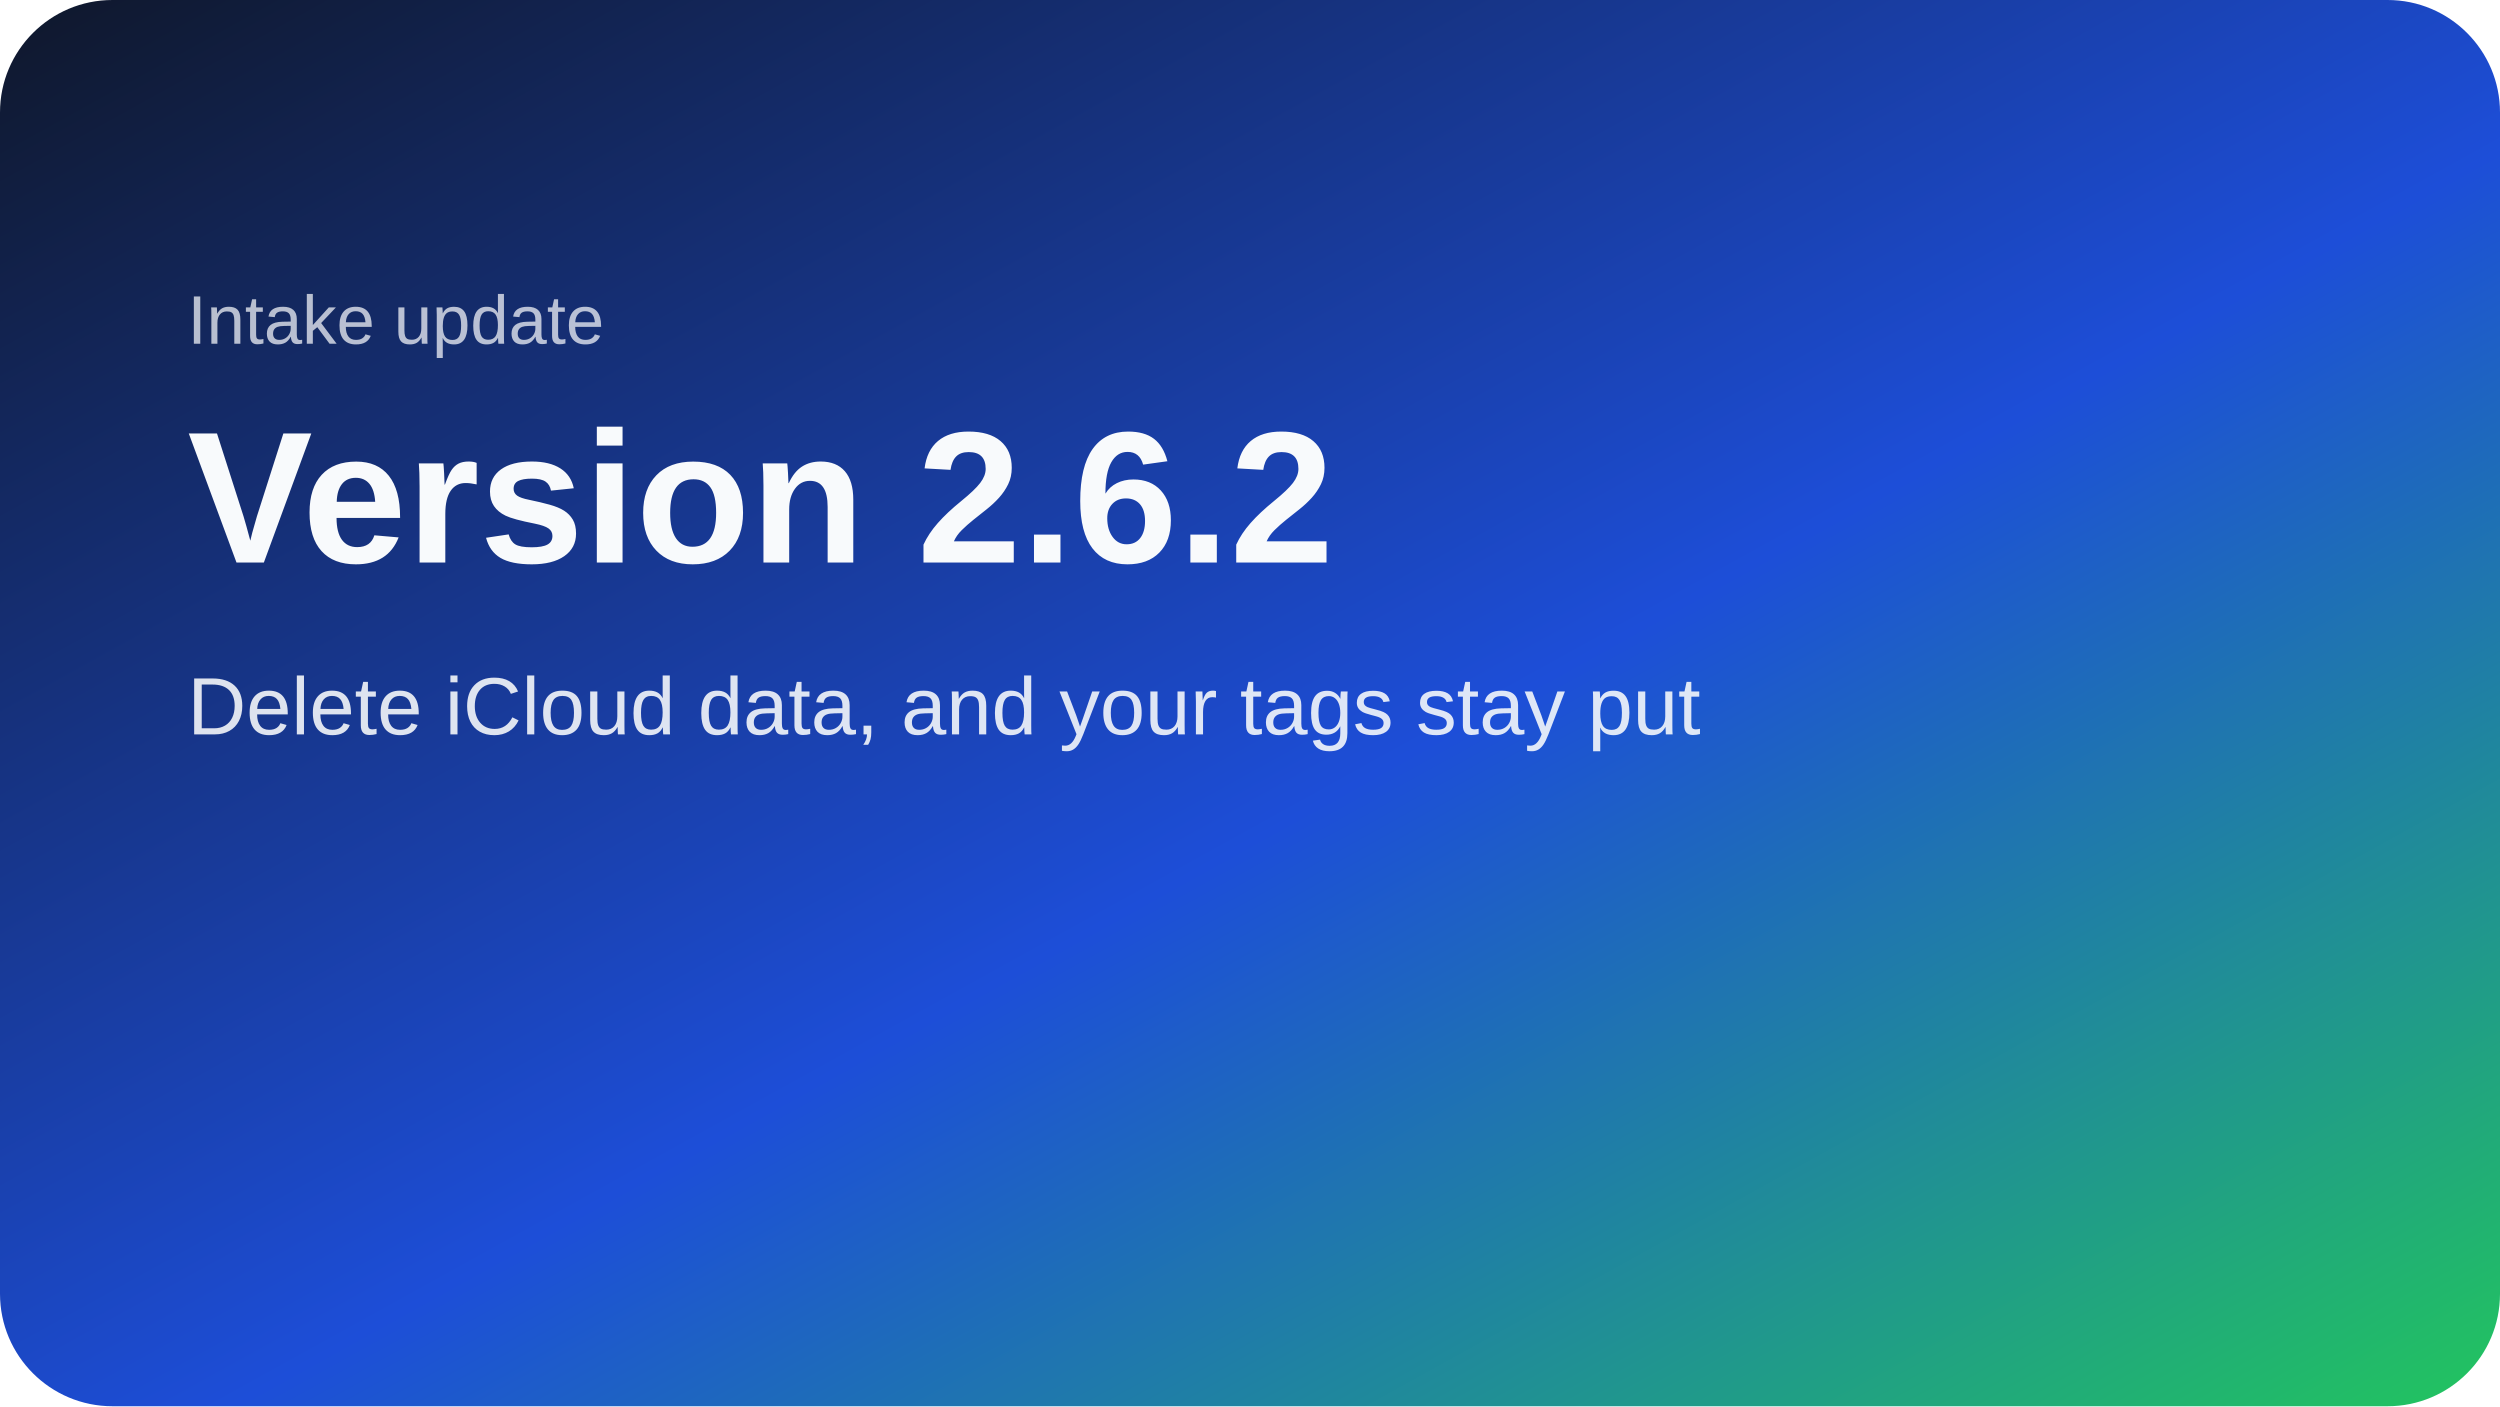
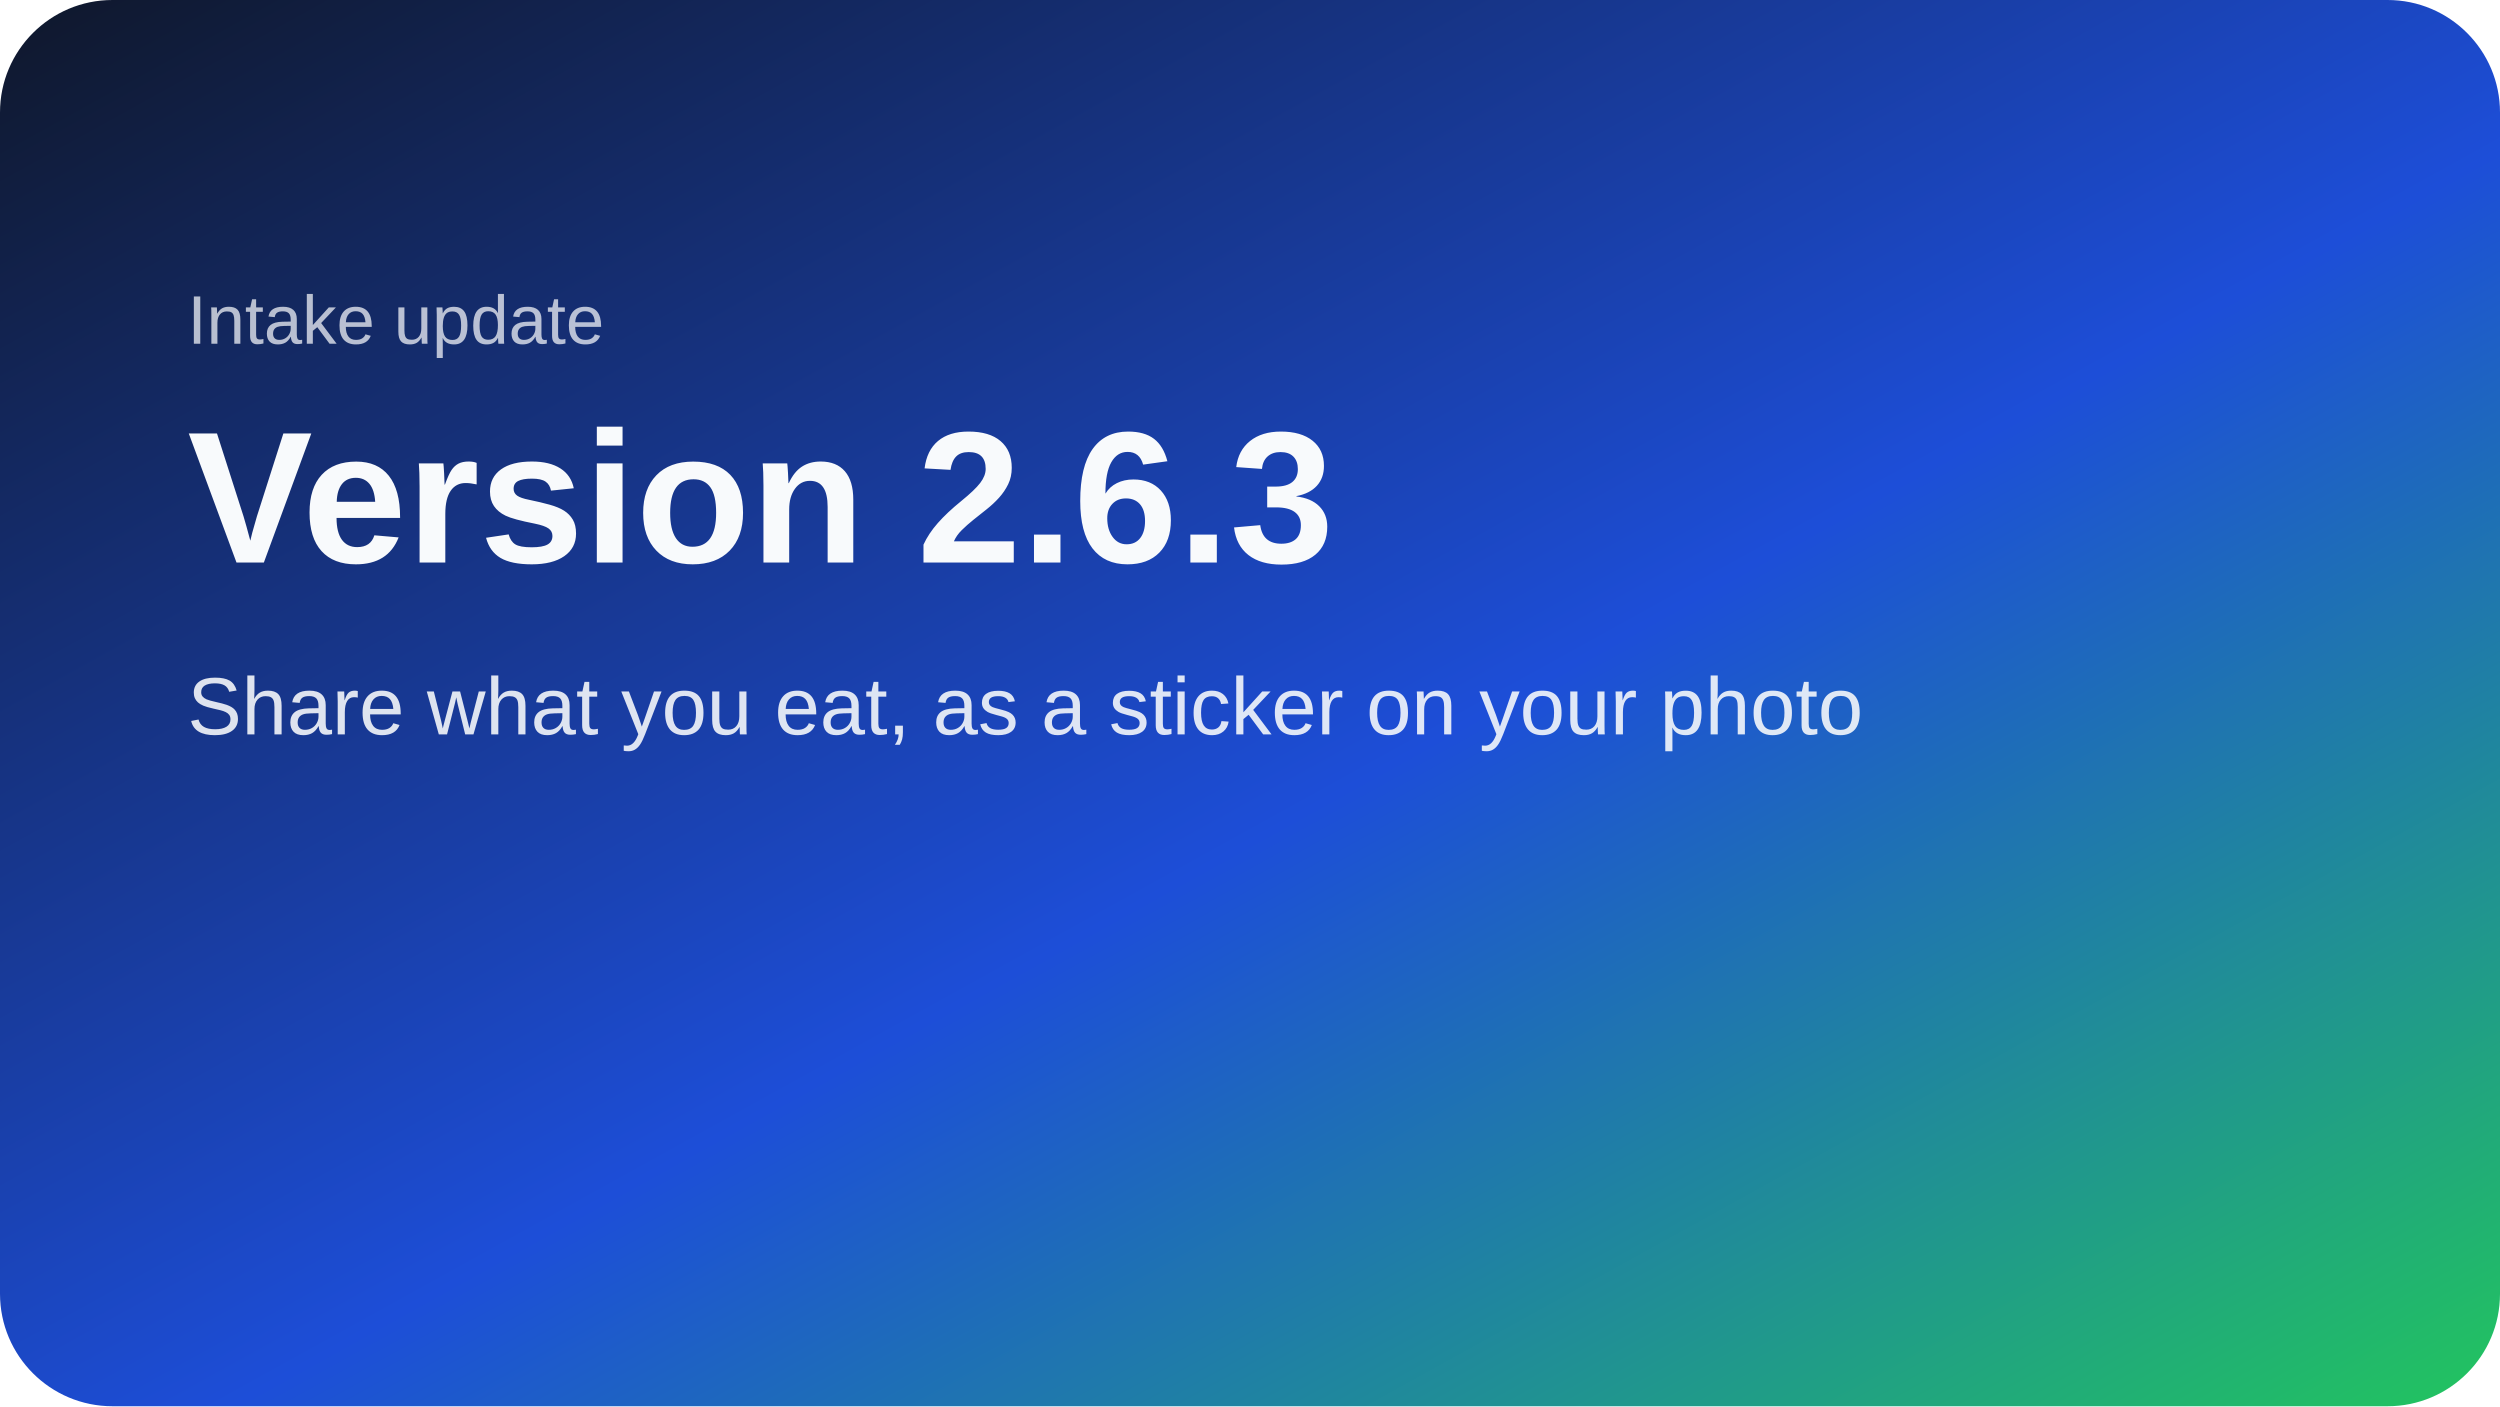
<svg xmlns="http://www.w3.org/2000/svg" viewBox="0 0 1600 900" role="img" aria-labelledby="title desc">
  <defs>
    <linearGradient id="bg" x1="0%" y1="0%" x2="100%" y2="100%">
      <stop offset="0%" stop-color="#0f172a" />
      <stop offset="55%" stop-color="#1d4ed8" />
      <stop offset="100%" stop-color="#22c55e" />
    </linearGradient>
  </defs>
  <rect width="1600" height="900" rx="72" fill="url(#bg)" />
  <g fill="#f8fafc">
    <text x="120" y="220" font-family="Arial, sans-serif" font-size="44" opacity="0.72">Intake update</text>
-     <text x="120" y="360" font-family="Arial, sans-serif" font-size="120" font-weight="700">Version 2.6.2</text>
+     <text x="120" y="360" font-family="Arial, sans-serif" font-size="120" font-weight="700">Version 2.6.3</text>
    <text x="120" y="470" font-family="Arial, sans-serif" font-size="52" opacity="0.88">
-       Delete iCloud data, and your tags stay put
+       Share what you eat, as a sticker on your photo
    </text>
  </g>
</svg>
